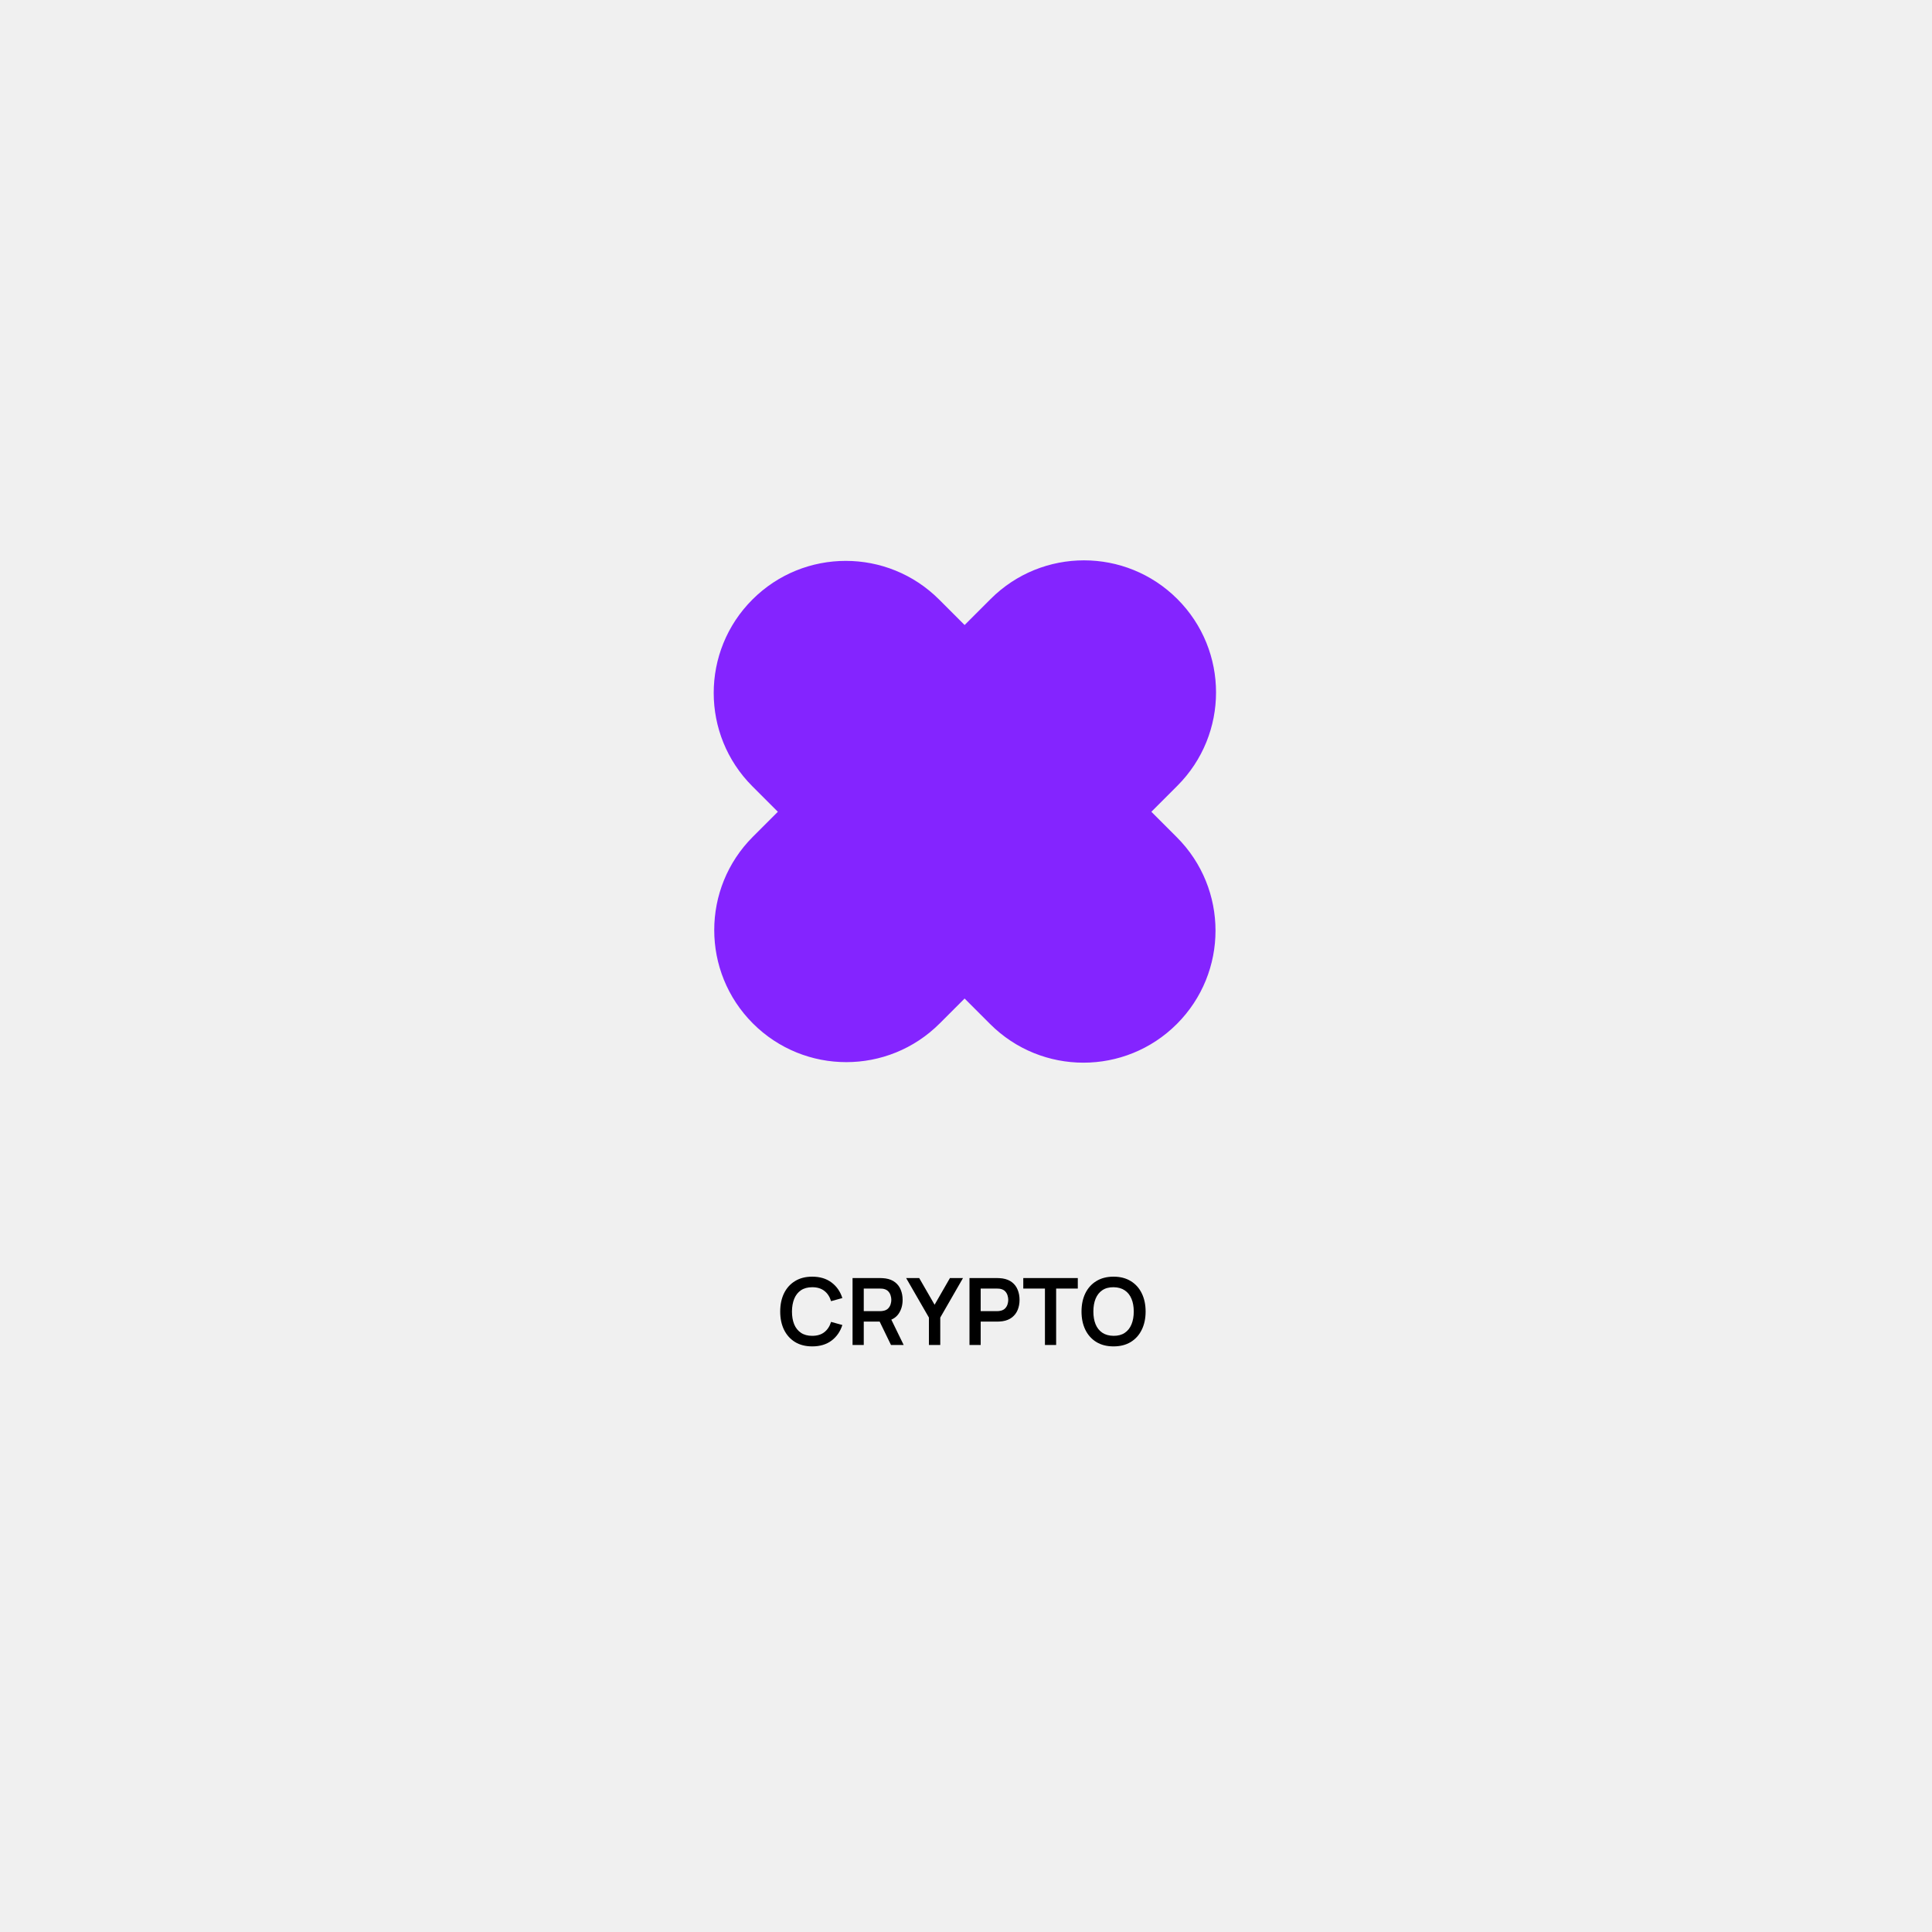
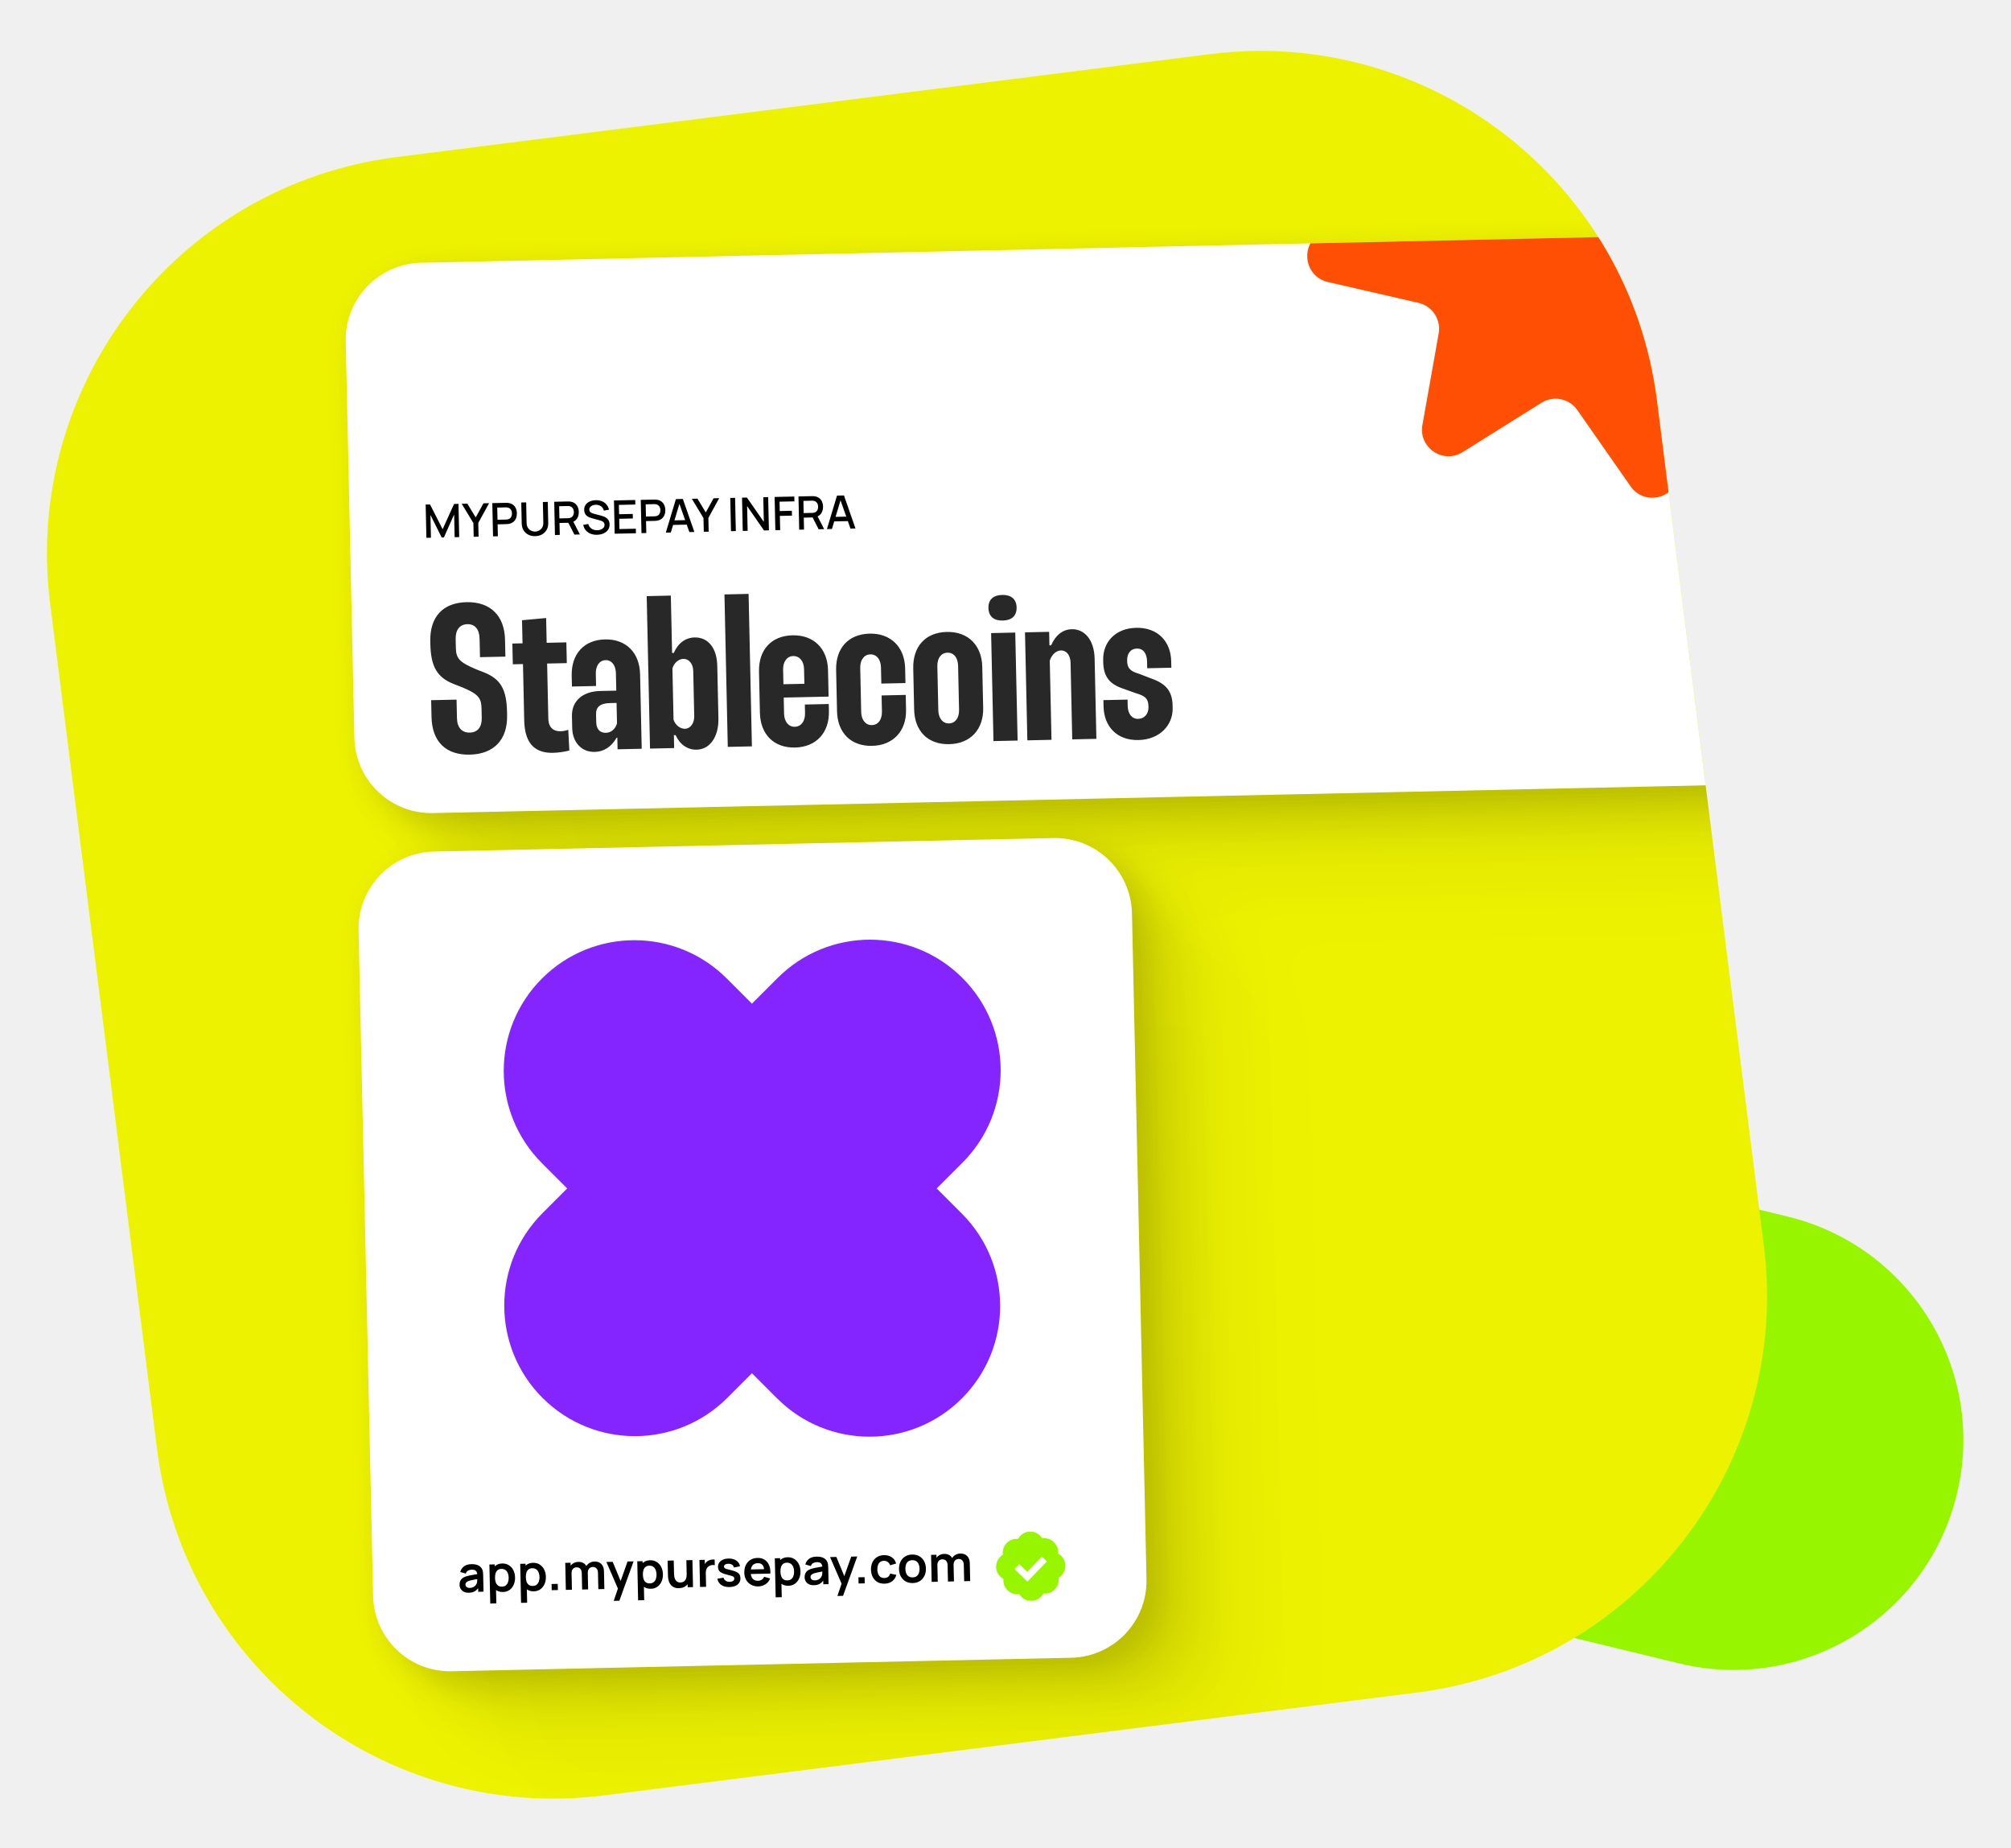
- <svg xmlns="http://www.w3.org/2000/svg" width="500" height="500" viewBox="0 0 500 500" fill="none">
-   <path d="M210.205 348.444C208.473 348.444 206.989 348.067 205.754 347.313C204.519 346.551 203.569 345.493 202.903 344.138C202.246 342.782 201.917 341.21 201.917 339.422C201.917 337.634 202.246 336.062 202.903 334.707C203.569 333.351 204.519 332.297 205.754 331.543C206.989 330.781 208.473 330.4 210.205 330.4C212.202 330.4 213.866 330.901 215.197 331.904C216.528 332.898 217.463 334.242 218 335.934L215.077 336.74C214.74 335.609 214.167 334.727 213.357 334.093C212.547 333.452 211.496 333.131 210.205 333.131C209.042 333.131 208.072 333.391 207.294 333.913C206.524 334.434 205.943 335.168 205.55 336.114C205.165 337.052 204.968 338.155 204.96 339.422C204.96 340.689 205.153 341.796 205.538 342.742C205.931 343.68 206.516 344.41 207.294 344.931C208.072 345.453 209.042 345.713 210.205 345.713C211.496 345.713 212.547 345.393 213.357 344.751C214.167 344.109 214.74 343.227 215.077 342.105L218 342.911C217.463 344.603 216.528 345.95 215.197 346.952C213.866 347.947 212.202 348.444 210.205 348.444ZM220.641 348.083V330.761H227.799C227.967 330.761 228.184 330.769 228.448 330.785C228.713 330.793 228.957 330.817 229.182 330.857C230.184 331.01 231.01 331.342 231.66 331.856C232.318 332.369 232.803 333.019 233.115 333.804C233.436 334.582 233.597 335.448 233.597 336.403C233.597 337.814 233.24 339.029 232.526 340.048C231.812 341.058 230.718 341.684 229.242 341.924L228.003 342.032H223.54V348.083H220.641ZM230.589 348.083L227.173 341.034L230.12 340.384L233.873 348.083H230.589ZM223.54 339.326H227.678C227.839 339.326 228.019 339.318 228.22 339.302C228.42 339.286 228.605 339.254 228.773 339.206C229.254 339.085 229.631 338.873 229.904 338.568C230.184 338.263 230.381 337.918 230.493 337.534C230.613 337.149 230.674 336.772 230.674 336.403C230.674 336.034 230.613 335.657 230.493 335.272C230.381 334.879 230.184 334.53 229.904 334.225C229.631 333.921 229.254 333.708 228.773 333.588C228.605 333.54 228.42 333.512 228.22 333.504C228.019 333.488 227.839 333.48 227.678 333.48H223.54V339.326ZM240.405 348.083V340.986L234.51 330.761H237.891L241.872 337.666L245.842 330.761H249.222L243.34 340.986V348.083H240.405ZM250.902 348.083V330.761H258.06C258.228 330.761 258.444 330.769 258.709 330.785C258.974 330.793 259.218 330.817 259.443 330.857C260.445 331.01 261.271 331.342 261.921 331.856C262.578 332.369 263.064 333.019 263.376 333.804C263.697 334.582 263.858 335.448 263.858 336.403C263.858 337.349 263.697 338.215 263.376 339.001C263.056 339.779 262.566 340.425 261.909 340.938C261.259 341.451 260.437 341.784 259.443 341.936C259.218 341.968 258.97 341.992 258.697 342.008C258.432 342.024 258.22 342.032 258.06 342.032H253.801V348.083H250.902ZM253.801 339.326H257.939C258.1 339.326 258.28 339.318 258.481 339.302C258.681 339.286 258.865 339.254 259.034 339.206C259.515 339.085 259.892 338.873 260.165 338.568C260.445 338.263 260.642 337.918 260.754 337.534C260.874 337.149 260.934 336.772 260.934 336.403C260.934 336.034 260.874 335.657 260.754 335.272C260.642 334.879 260.445 334.53 260.165 334.225C259.892 333.921 259.515 333.708 259.034 333.588C258.865 333.54 258.681 333.512 258.481 333.504C258.28 333.488 258.1 333.48 257.939 333.48H253.801V339.326ZM270.43 348.083V333.48H264.824V330.761H278.934V333.48H273.329V348.083H270.43ZM288.183 348.444C286.451 348.444 284.968 348.067 283.733 347.313C282.498 346.551 281.547 345.493 280.882 344.138C280.224 342.782 279.895 341.21 279.895 339.422C279.895 337.634 280.224 336.062 280.882 334.707C281.547 333.351 282.498 332.297 283.733 331.543C284.968 330.781 286.451 330.4 288.183 330.4C289.916 330.4 291.399 330.781 292.634 331.543C293.877 332.297 294.828 333.351 295.485 334.707C296.151 336.062 296.484 337.634 296.484 339.422C296.484 341.21 296.151 342.782 295.485 344.138C294.828 345.493 293.877 346.551 292.634 347.313C291.399 348.067 289.916 348.444 288.183 348.444ZM288.183 345.713C289.346 345.721 290.313 345.465 291.082 344.943C291.86 344.422 292.442 343.688 292.827 342.742C293.22 341.796 293.416 340.689 293.416 339.422C293.416 338.155 293.22 337.056 292.827 336.126C292.442 335.188 291.86 334.458 291.082 333.937C290.313 333.416 289.346 333.147 288.183 333.131C287.021 333.123 286.054 333.379 285.284 333.901C284.515 334.422 283.933 335.156 283.54 336.102C283.155 337.048 282.963 338.155 282.963 339.422C282.963 340.689 283.155 341.792 283.54 342.73C283.925 343.66 284.502 344.386 285.272 344.907C286.05 345.429 287.021 345.697 288.183 345.713Z" fill="black" />
-   <path d="M194.718 155.166C208.064 141.819 229.704 141.819 243.05 155.166L249.639 161.754L256.367 155.027C269.713 141.68 291.352 141.68 304.699 155.027C318.045 168.373 318.045 190.012 304.699 203.359L297.971 210.086L304.563 216.678C317.909 230.025 317.909 251.664 304.563 265.01C291.216 278.356 269.577 278.357 256.231 265.01L249.639 258.418L243.186 264.871C229.84 278.218 208.2 278.217 194.854 264.871C181.507 251.525 181.507 229.886 194.854 216.539L201.307 210.086L194.718 203.498C181.372 190.151 181.372 168.512 194.718 155.166Z" fill="#8424FF" />
+ <svg xmlns="http://www.w3.org/2000/svg" width="503" height="462" viewBox="0 0 503 462" fill="none">
+   <rect x="503.009" y="317.789" width="115" height="160.884" rx="57.5" transform="rotate(103.632 503.009 317.789)" fill="#98F500" />
+   <g clip-path="url(#clip0_1653_3906)">
+     <rect x="-0.004" y="51.827" width="405.101" height="413" rx="100" transform="rotate(-7.21029 -0.00439453 51.8268)" fill="#EDF200" />
+     <g filter="url(#filter0_dddd_1653_3906)">
+       <g clip-path="url(#clip1_1653_3906)">
+         <rect x="86.057" y="66.138" width="365.803" height="137.657" rx="19.253" transform="rotate(-1.25008 86.0571 66.1382)" fill="white" />
+         <path d="M106.652 134.501L106.471 126.186L107.562 126.162L110.713 132.35L113.573 126.031L114.676 126.007L114.858 134.316L113.714 134.341L113.59 128.653L111.029 134.405L110.481 134.417L107.665 128.782L107.79 134.476L106.652 134.501ZM118.479 134.243L118.404 130.807L115.486 125.989L116.895 125.958L118.986 129.408L120.925 125.87L122.334 125.84L119.628 130.78L119.703 134.216L118.479 134.243ZM123.321 134.137L123.14 125.822L126.501 125.749C126.581 125.747 126.682 125.749 126.801 125.754C126.921 125.755 127.034 125.764 127.143 125.781C127.606 125.844 127.995 125.993 128.308 126.229C128.625 126.465 128.865 126.766 129.027 127.132C129.189 127.498 129.275 127.905 129.284 128.351C129.294 128.802 129.226 129.213 129.08 129.586C128.934 129.959 128.708 130.27 128.401 130.52C128.099 130.769 127.717 130.935 127.257 131.018C127.149 131.036 127.034 131.05 126.911 131.06C126.792 131.071 126.694 131.077 126.617 131.078L124.463 131.125L124.528 134.111L123.321 134.137ZM124.438 129.982L126.546 129.936C126.623 129.934 126.707 129.929 126.8 129.919C126.896 129.909 126.986 129.894 127.07 129.873C127.315 129.81 127.511 129.699 127.658 129.542C127.805 129.381 127.909 129.198 127.97 128.992C128.03 128.787 128.059 128.582 128.054 128.378C128.05 128.174 128.013 127.973 127.943 127.774C127.873 127.571 127.761 127.395 127.608 127.244C127.454 127.089 127.254 126.986 127.006 126.933C126.921 126.912 126.83 126.899 126.734 126.893C126.641 126.888 126.556 126.886 126.479 126.887L124.372 126.933L124.438 129.982ZM133.88 134.08C133.23 134.094 132.651 133.974 132.145 133.719C131.643 133.461 131.246 133.094 130.954 132.619C130.662 132.14 130.509 131.573 130.495 130.919L130.381 125.67L131.605 125.637L131.718 130.828C131.726 131.183 131.792 131.493 131.917 131.76C132.043 132.027 132.207 132.249 132.411 132.425C132.616 132.602 132.842 132.734 133.09 132.821C133.342 132.907 133.598 132.948 133.855 132.943C134.117 132.937 134.37 132.885 134.615 132.787C134.863 132.686 135.085 132.542 135.281 132.357C135.477 132.171 135.63 131.943 135.74 131.671C135.853 131.399 135.906 131.088 135.899 130.737L135.785 125.546L137.01 125.519L137.124 130.774C137.138 131.425 137.01 131.996 136.74 132.487C136.469 132.978 136.087 133.364 135.592 133.644C135.102 133.921 134.531 134.066 133.88 134.08ZM138.806 133.799L138.625 125.484L141.986 125.411C142.066 125.409 142.167 125.411 142.286 125.416C142.406 125.417 142.519 125.426 142.628 125.443C143.091 125.506 143.48 125.655 143.793 125.891C144.11 126.127 144.35 126.428 144.512 126.794C144.674 127.16 144.76 127.567 144.769 128.013C144.784 128.675 144.627 129.251 144.299 129.739C143.97 130.224 143.469 130.534 142.794 130.668L142.304 130.736L139.948 130.788L140.013 133.773L138.806 133.799ZM143.668 133.693L141.955 130.345L143.166 130.007L145.049 133.663L143.668 133.693ZM139.923 129.644L142.031 129.598C142.108 129.597 142.192 129.591 142.285 129.581C142.381 129.571 142.471 129.556 142.555 129.535C142.8 129.472 142.996 129.361 143.143 129.204C143.29 129.043 143.394 128.86 143.455 128.654C143.516 128.449 143.544 128.244 143.539 128.04C143.535 127.836 143.498 127.635 143.428 127.436C143.358 127.233 143.246 127.057 143.093 126.906C142.939 126.751 142.739 126.648 142.491 126.596C142.406 126.574 142.315 126.561 142.219 126.555C142.126 126.55 142.041 126.548 141.964 126.549L139.857 126.595L139.923 129.644ZM149.336 133.743C148.739 133.756 148.198 133.666 147.712 133.472C147.23 133.275 146.829 132.989 146.509 132.614C146.193 132.236 145.983 131.784 145.879 131.259L147.133 131.041C147.272 131.546 147.546 131.937 147.956 132.213C148.367 132.485 148.841 132.616 149.38 132.604C149.715 132.596 150.022 132.538 150.301 132.428C150.579 132.314 150.801 132.157 150.966 131.957C151.135 131.753 151.217 131.512 151.211 131.235C151.207 131.085 151.177 130.953 151.121 130.838C151.068 130.724 150.995 130.625 150.901 130.543C150.81 130.456 150.699 130.383 150.567 130.325C150.438 130.262 150.297 130.209 150.142 130.166L147.997 129.584C147.788 129.527 147.574 129.452 147.357 129.361C147.139 129.265 146.938 129.141 146.754 128.987C146.573 128.829 146.424 128.634 146.307 128.401C146.191 128.165 146.128 127.878 146.121 127.539C146.11 127.027 146.231 126.591 146.485 126.231C146.743 125.867 147.095 125.59 147.542 125.399C147.988 125.205 148.49 125.101 149.049 125.089C149.611 125.084 150.115 125.174 150.562 125.356C151.013 125.539 151.389 125.808 151.689 126.164C151.993 126.515 152.207 126.946 152.33 127.455L151.041 127.703C150.977 127.393 150.847 127.128 150.654 126.909C150.46 126.685 150.226 126.517 149.95 126.404C149.674 126.287 149.376 126.23 149.056 126.233C148.748 126.232 148.466 126.284 148.21 126.39C147.959 126.496 147.758 126.64 147.608 126.825C147.461 127.009 147.391 127.219 147.396 127.453C147.401 127.684 147.472 127.87 147.61 128.009C147.748 128.149 147.916 128.258 148.114 128.339C148.316 128.415 148.516 128.478 148.714 128.528L150.259 128.928C150.453 128.977 150.672 129.046 150.916 129.133C151.165 129.216 151.404 129.336 151.635 129.493C151.869 129.649 152.065 129.861 152.221 130.127C152.376 130.389 152.459 130.723 152.468 131.127C152.477 131.546 152.4 131.918 152.238 132.241C152.075 132.56 151.848 132.831 151.556 133.053C151.268 133.271 150.933 133.438 150.551 133.555C150.168 133.671 149.763 133.733 149.336 133.743ZM153.75 133.473L153.569 125.158L158.881 125.042L158.906 126.18L154.8 126.269L154.851 128.602L158.264 128.528L158.289 129.665L154.876 129.74L154.932 132.309L159.038 132.22L159.063 133.357L153.75 133.473ZM160.449 133.327L160.268 125.012L163.629 124.938C163.709 124.937 163.81 124.938 163.929 124.943C164.049 124.945 164.162 124.954 164.271 124.971C164.734 125.034 165.123 125.183 165.436 125.419C165.753 125.655 165.992 125.956 166.155 126.322C166.317 126.688 166.402 127.094 166.412 127.541C166.422 127.991 166.354 128.403 166.208 128.776C166.062 129.149 165.836 129.46 165.529 129.709C165.227 129.959 164.845 130.125 164.385 130.208C164.277 130.226 164.162 130.24 164.039 130.25C163.92 130.261 163.822 130.267 163.745 130.268L161.591 130.315L161.656 133.301L160.449 133.327ZM161.566 129.172L163.674 129.126C163.751 129.124 163.835 129.119 163.928 129.109C164.024 129.099 164.114 129.084 164.198 129.062C164.443 128.999 164.639 128.889 164.786 128.732C164.933 128.571 165.036 128.388 165.097 128.182C165.158 127.977 165.187 127.772 165.182 127.568C165.178 127.364 165.141 127.162 165.071 126.964C165.001 126.761 164.889 126.584 164.736 126.434C164.582 126.279 164.382 126.176 164.134 126.123C164.049 126.102 163.958 126.089 163.862 126.083C163.769 126.077 163.684 126.075 163.607 126.077L161.5 126.123L161.566 129.172ZM166.537 133.194L169.058 124.82L170.796 124.782L173.68 133.038L172.427 133.066L169.773 125.532L170.085 125.525L167.79 133.167L166.537 133.194ZM167.9 131.287L167.875 130.155L172.217 130.06L172.242 131.192L167.9 131.287ZM176.032 132.987L175.957 129.551L173.038 124.733L174.447 124.702L176.539 128.152L178.478 124.614L179.887 124.584L177.181 129.524L177.256 132.96L176.032 132.987ZM182.839 132.838L182.658 124.523L183.865 124.497L184.046 132.812L182.839 132.838ZM185.78 132.774L185.599 124.459L186.823 124.432L191.052 130.522L190.917 124.343L192.141 124.316L192.323 132.631L191.098 132.658L186.869 126.563L187.004 132.748L185.78 132.774ZM193.934 132.596L193.753 124.281L198.679 124.174L198.705 125.38L194.986 125.462L195.037 127.806L198.063 127.74L198.09 128.953L195.064 129.019L195.141 132.57L193.934 132.596ZM199.901 132.466L199.719 124.151L203.08 124.078C203.161 124.076 203.261 124.077 203.38 124.083C203.5 124.084 203.614 124.093 203.722 124.11C204.185 124.173 204.574 124.322 204.887 124.558C205.204 124.794 205.444 125.095 205.606 125.461C205.768 125.827 205.854 126.234 205.863 126.68C205.878 127.342 205.721 127.918 205.393 128.406C205.064 128.891 204.563 129.2 203.888 129.335L203.398 129.403L201.042 129.454L201.107 132.44L199.901 132.466ZM204.763 132.36L203.049 129.012L204.26 128.674L206.143 132.33L204.763 132.36ZM201.017 128.311L203.125 128.265C203.202 128.263 203.287 128.258 203.379 128.248C203.475 128.238 203.565 128.223 203.649 128.202C203.894 128.138 204.09 128.028 204.237 127.871C204.384 127.71 204.488 127.527 204.549 127.321C204.61 127.116 204.638 126.911 204.634 126.707C204.629 126.503 204.592 126.302 204.522 126.103C204.452 125.9 204.341 125.724 204.187 125.573C204.033 125.418 203.833 125.315 203.585 125.262C203.5 125.241 203.409 125.228 203.313 125.222C203.22 125.216 203.135 125.214 203.058 125.216L200.951 125.262L201.017 128.311ZM206.834 132.315L209.355 123.941L211.094 123.903L213.977 132.159L212.724 132.186L210.07 124.653L210.382 124.646L208.087 132.287L206.834 132.315ZM208.197 130.407L208.172 129.276L212.514 129.181L212.539 130.313L208.197 130.407Z" fill="black" />
+         <path d="M380.925 -17.12C382.215 -22.726 389.539 -24.147 392.833 -19.431L406.161 -0.345C408.185 2.553 412.125 3.356 415.122 1.48L434.854 -10.87C439.73 -13.922 445.915 -9.748 444.909 -4.084L440.838 18.836C440.219 22.316 442.438 25.671 445.883 26.463L468.569 31.683C474.175 32.973 475.597 40.298 470.88 43.591L451.795 56.919C448.896 58.943 448.094 62.884 449.969 65.88L462.319 85.613C465.371 90.489 461.197 96.674 455.534 95.667L432.614 91.596C429.133 90.978 425.779 93.197 424.986 96.642L419.766 119.328C418.476 124.934 411.152 126.355 407.858 121.639L394.53 102.553C392.506 99.655 388.565 98.852 385.569 100.728L365.836 113.078C360.96 116.13 354.776 111.956 355.782 106.292L359.853 83.372C360.471 79.892 358.253 76.537 354.807 75.745L332.122 70.525C326.516 69.235 325.094 61.91 329.81 58.617L348.896 45.289C351.794 43.265 352.597 39.324 350.722 36.327L338.371 16.595C335.32 11.719 339.494 5.534 345.157 6.54L368.077 10.612C371.558 11.23 374.912 9.011 375.705 5.566L380.925 -17.12Z" fill="#FF4F04" />
+         <path d="M126.412 164.21L120.058 164.349L119.956 159.689C119.905 157.359 118.764 156.059 116.911 156.1C115.004 156.141 113.921 157.49 113.972 159.82L114.021 162.044C114.077 164.639 114.894 165.627 119.118 167.39L121.041 168.142C125.21 169.8 126.696 172.363 126.819 177.977L126.838 178.877C126.971 184.967 123.554 188.591 117.517 188.723C111.533 188.853 108.068 185.485 107.933 179.289L107.842 175.106L114.197 174.967L114.298 179.627C114.349 181.957 115.543 183.256 117.502 183.213C119.462 183.17 120.545 181.822 120.495 179.545L120.442 177.109C120.386 174.514 119.569 173.526 115.559 171.865L113.369 171.012C109.306 169.352 107.764 166.684 107.642 161.07L107.627 160.382C107.493 154.239 110.807 150.723 116.685 150.595C122.616 150.465 126.188 153.937 126.32 159.974L126.412 164.21ZM128.269 166.13L128.156 160.941L130.698 160.885L130.572 155.113L136.599 154.558L136.735 160.753L141.659 160.646L141.773 165.836L136.848 165.943L137.148 179.712C137.201 182.148 138.649 182.911 140.184 182.877C140.82 182.863 141.453 182.743 142.137 182.517L142.409 187.703C140.933 188.053 139.56 188.242 138.342 188.268C134.211 188.359 131.255 186.41 131.118 180.161L130.811 166.075L128.269 166.13ZM154.056 168.376C154.012 166.363 152.977 165.061 151.494 165.094C149.958 165.127 148.981 166.473 149.025 168.485L149.092 171.557L143.055 171.688L142.996 168.988C142.877 163.533 146.085 160.02 151.328 159.905C156.57 159.791 159.983 163.213 160.101 168.614L160.507 187.255L154.47 187.387L154.407 184.474L154.248 184.478C152.869 186.839 150.987 187.992 148.763 188.041C145.479 188.113 143.201 185.672 143.122 182.071L143.058 179.106C142.976 175.346 145.677 172.903 150.126 172.806L154.15 172.718L154.056 168.376ZM154.329 180.926L154.217 175.789L152.576 175.825C150.14 175.878 149.047 176.803 149.087 178.603L149.131 180.616C149.168 182.31 150.037 183.298 151.52 183.266C152.843 183.237 153.884 182.366 154.329 180.926ZM162.588 187.21L161.756 149.081L167.792 148.95L168.106 163.301L168.529 163.291C169.588 160.831 171.466 159.466 173.743 159.416C177.026 159.344 179.308 161.944 179.407 166.498L179.694 179.631C179.794 184.238 177.586 187.412 174.249 187.485C172.025 187.533 170.09 186.251 168.978 183.838L168.554 183.848L168.624 187.078L162.588 187.21ZM168.19 167.166L168.47 179.982C168.923 181.349 170.109 182.277 171.327 182.251C172.704 182.22 173.681 180.875 173.642 179.074L173.396 167.795C173.357 165.994 172.323 164.745 170.946 164.775C169.728 164.802 168.584 165.78 168.19 167.166ZM182.035 186.785L181.203 148.657L187.24 148.525L188.072 186.653L182.035 186.785ZM196.027 174.453L196.115 178.478C196.159 180.49 197.247 181.791 198.782 181.757C200.371 181.723 201.401 180.376 201.357 178.363L201.31 176.192L207.294 176.062L207.333 177.862C207.451 183.264 204.138 186.833 198.843 186.948C193.6 187.063 190.189 183.693 190.07 178.239L189.846 167.965C189.727 162.511 192.935 158.997 198.23 158.882C203.526 158.766 206.991 162.187 207.109 167.589L207.254 174.208L196.027 174.453ZM195.874 167.463L195.954 171.117L201.197 171.003L201.117 167.349C201.073 165.336 199.985 164.035 198.397 164.07C196.861 164.104 195.831 165.451 195.874 167.463ZM215.164 167.042L215.404 178.057C215.448 180.069 216.536 181.37 218.072 181.336C219.661 181.302 220.638 179.956 220.594 177.944L220.506 173.919L226.543 173.787L226.624 177.494C226.741 182.843 223.375 186.413 218.132 186.527C212.837 186.643 209.478 183.272 209.361 177.871L209.135 167.544C209.016 162.09 212.224 158.576 217.52 158.461C222.762 158.346 226.281 161.766 226.399 167.168L226.478 170.822L220.442 170.953L220.354 166.929C220.31 164.916 219.275 163.615 217.686 163.649C216.15 163.683 215.12 165.03 215.164 167.042ZM228.425 167.124C228.31 161.881 231.302 158.16 236.809 158.04C242.317 157.92 245.575 161.557 245.688 166.747L245.914 177.073C246.026 182.21 242.929 185.986 237.422 186.106C231.914 186.227 228.763 182.64 228.65 177.45L228.425 167.124ZM234.454 166.621L234.694 177.636C234.738 179.648 235.826 180.949 237.362 180.916C238.95 180.881 239.928 179.535 239.884 177.523L239.643 166.508C239.598 164.443 238.564 163.194 236.976 163.228C235.44 163.262 234.409 164.556 234.454 166.621ZM247.235 152.037C247.189 149.919 248.49 148.831 250.661 148.784C252.885 148.735 254.233 149.818 254.278 151.884C254.326 154.055 253.025 155.143 250.801 155.191C248.63 155.239 247.283 154.209 247.235 152.037ZM247.902 158.328L253.939 158.196L254.529 185.203L248.492 185.335L247.902 158.328ZM256.967 185.15L256.377 158.143L262.414 158.011L262.488 161.4L262.912 161.391C264.022 158.823 265.845 157.406 268.069 157.358C271.14 157.291 273.686 159.831 273.794 164.756L274.23 184.773L268.193 184.905L267.775 165.735C267.735 163.882 266.754 162.631 265.377 162.662C264.159 162.688 263.069 163.719 262.571 165.213L263.004 185.018L256.967 185.15ZM292.981 166.986L286.944 167.118L286.907 165.424C286.862 163.358 285.935 162.16 284.346 162.195C282.811 162.228 281.883 163.414 281.922 165.214L281.923 165.267C281.962 167.068 282.668 167.847 284.854 168.488L288.114 169.742C291.585 170.99 293.214 172.809 293.292 176.41L293.307 177.099C293.399 181.282 290.141 184.956 284.74 185.074C279.285 185.193 276.134 181.606 276.026 176.681L275.992 175.092L282.029 174.961L282.063 176.549C282.107 178.562 283.141 179.811 284.677 179.777C286.266 179.742 287.298 178.501 287.262 176.86L287.258 176.648C287.217 174.794 286.566 174.067 284.166 173.378L280.802 172.179C277.44 171.034 276.02 169.105 275.944 165.61L275.931 165.027C275.837 160.738 278.831 157.123 284.18 157.006C289.634 156.887 292.839 160.473 292.945 165.345L292.981 166.986Z" fill="#282828" />
+       </g>
+       <g clip-path="url(#clip2_1653_3906)">
+         <rect x="89.27" y="213.387" width="193.49" height="205.042" rx="19.253" transform="rotate(-1.25008 89.2703 213.387)" fill="white" />
+         <path d="M117.255 398.32C116.767 398.331 116.352 398.248 116.011 398.072C115.669 397.892 115.407 397.649 115.225 397.344C115.047 397.039 114.954 396.701 114.946 396.33C114.939 396.005 114.987 395.712 115.09 395.451C115.192 395.186 115.354 394.957 115.575 394.764C115.796 394.567 116.085 394.405 116.441 394.276C116.71 394.182 117.025 394.096 117.387 394.017C117.752 393.939 118.147 393.865 118.571 393.798C118.999 393.726 119.446 393.649 119.912 393.568L119.38 393.886C119.374 393.419 119.262 393.077 119.045 392.861C118.827 392.645 118.466 392.542 117.962 392.553C117.657 392.56 117.365 392.637 117.084 392.785C116.804 392.933 116.611 393.181 116.506 393.53L115.12 393.128C115.275 392.553 115.582 392.087 116.041 391.731C116.505 391.375 117.135 391.188 117.932 391.17C118.532 391.157 119.062 391.244 119.521 391.43C119.984 391.616 120.331 391.93 120.561 392.371C120.687 392.606 120.766 392.848 120.796 393.098C120.827 393.344 120.845 393.612 120.851 393.904L120.942 398.052L119.622 398.081L119.59 396.617L119.814 396.85C119.52 397.344 119.172 397.711 118.768 397.949C118.368 398.183 117.864 398.307 117.255 398.32ZM117.529 397.112C117.871 397.105 118.162 397.038 118.401 396.912C118.64 396.786 118.829 396.633 118.967 396.455C119.109 396.277 119.203 396.11 119.25 395.955C119.325 395.761 119.364 395.541 119.367 395.295C119.374 395.044 119.376 394.842 119.373 394.688L119.839 394.815C119.386 394.896 118.997 394.967 118.673 395.028C118.349 395.09 118.07 395.148 117.838 395.203C117.605 395.254 117.4 395.311 117.222 395.373C117.048 395.439 116.902 395.516 116.783 395.602C116.664 395.688 116.572 395.786 116.508 395.895C116.447 396.005 116.419 396.133 116.422 396.279C116.426 396.446 116.471 396.593 116.557 396.721C116.643 396.844 116.766 396.941 116.926 397.013C117.091 397.084 117.292 397.118 117.529 397.112ZM125.821 398.133C125.162 398.147 124.606 398.003 124.153 397.7C123.7 397.397 123.355 396.979 123.118 396.446C122.881 395.909 122.755 395.304 122.741 394.633C122.726 393.953 122.825 393.342 123.039 392.799C123.252 392.256 123.572 391.825 123.999 391.507C124.43 391.185 124.967 391.017 125.609 391.003C126.247 390.989 126.803 391.133 127.277 391.436C127.755 391.734 128.13 392.15 128.4 392.682C128.67 393.21 128.813 393.816 128.828 394.5C128.842 395.176 128.728 395.785 128.486 396.329C128.243 396.872 127.894 397.306 127.438 397.628C126.981 397.951 126.443 398.12 125.821 398.133ZM122.624 401.019L122.411 391.26L123.743 391.231L123.847 395.973L124.034 395.969L124.144 400.986L122.624 401.019ZM125.56 396.787C125.952 396.778 126.273 396.673 126.524 396.472C126.774 396.27 126.956 396.001 127.069 395.665C127.187 395.324 127.241 394.948 127.232 394.535C127.223 394.126 127.153 393.756 127.02 393.425C126.888 393.09 126.688 392.828 126.421 392.637C126.154 392.443 125.818 392.35 125.414 392.359C125.03 392.367 124.719 392.468 124.481 392.661C124.244 392.85 124.07 393.112 123.96 393.448C123.855 393.78 123.807 394.167 123.817 394.609C123.826 395.047 123.891 395.432 124.011 395.763C124.135 396.094 124.322 396.351 124.572 396.533C124.826 396.711 125.156 396.796 125.56 396.787ZM133.531 397.965C132.872 397.979 132.316 397.835 131.863 397.532C131.41 397.229 131.065 396.811 130.828 396.278C130.591 395.74 130.465 395.136 130.45 394.465C130.436 393.785 130.535 393.174 130.748 392.631C130.962 392.088 131.282 391.657 131.709 391.339C132.14 391.017 132.677 390.849 133.319 390.835C133.957 390.821 134.513 390.965 134.987 391.268C135.465 391.566 135.839 391.981 136.109 392.514C136.38 393.042 136.522 393.648 136.537 394.332C136.552 395.007 136.438 395.617 136.195 396.161C135.953 396.704 135.603 397.137 135.147 397.46C134.691 397.783 134.152 397.951 133.531 397.965ZM130.333 400.851L130.12 391.092L131.453 391.063L131.556 395.805L131.744 395.801L131.853 400.818L130.333 400.851ZM133.27 396.619C133.662 396.61 133.983 396.505 134.233 396.304C134.483 396.102 134.665 395.833 134.779 395.497C134.897 395.156 134.951 394.78 134.942 394.367C134.933 393.958 134.862 393.588 134.73 393.257C134.598 392.922 134.398 392.659 134.131 392.469C133.864 392.275 133.528 392.182 133.123 392.191C132.74 392.199 132.429 392.3 132.191 392.493C131.953 392.682 131.78 392.944 131.67 393.28C131.565 393.612 131.517 393.999 131.526 394.441C131.536 394.879 131.601 395.264 131.721 395.595C131.845 395.926 132.032 396.183 132.282 396.365C132.536 396.543 132.865 396.628 133.27 396.619ZM137.996 397.68L137.962 396.135L139.507 396.101L139.541 397.646L137.996 397.68ZM149.659 397.425L149.569 393.321C149.559 392.859 149.437 392.5 149.202 392.247C148.966 391.989 148.653 391.864 148.261 391.873C148.019 391.878 147.803 391.939 147.614 392.056C147.425 392.169 147.276 392.335 147.168 392.554C147.06 392.769 147.009 393.025 147.016 393.321L146.338 392.941C146.323 392.474 146.419 392.061 146.624 391.702C146.833 391.339 147.119 391.053 147.481 390.845C147.844 390.637 148.25 390.528 148.701 390.518C149.447 390.501 150.023 390.714 150.43 391.156C150.84 391.593 151.053 392.177 151.069 392.907L151.166 397.392L149.659 397.425ZM141.533 397.603L141.385 390.846L142.718 390.817L142.763 392.913L142.951 392.909L143.053 397.569L141.533 397.603ZM145.605 397.514L145.516 393.429C145.506 392.957 145.383 392.593 145.148 392.335C144.913 392.077 144.597 391.953 144.201 391.962C143.817 391.97 143.512 392.108 143.284 392.376C143.06 392.644 142.953 392.988 142.962 393.409L142.277 392.974C142.267 392.536 142.367 392.139 142.576 391.784C142.785 391.429 143.071 391.148 143.434 390.939C143.801 390.727 144.213 390.616 144.672 390.606C145.177 390.595 145.6 390.694 145.943 390.903C146.289 391.109 146.55 391.395 146.725 391.763C146.904 392.126 146.999 392.539 147.009 393.002L147.106 397.481L145.605 397.514ZM153.508 400.345L154.731 396.745L154.779 397.795L151.674 390.622L153.245 390.588L155.451 395.897L155.05 395.906L156.967 390.506L158.474 390.473L154.921 400.314L153.508 400.345ZM162.805 397.326C162.147 397.34 161.591 397.196 161.137 396.893C160.684 396.59 160.339 396.172 160.102 395.639C159.865 395.102 159.74 394.497 159.725 393.826C159.71 393.146 159.809 392.535 160.023 391.992C160.236 391.449 160.557 391.018 160.984 390.7C161.415 390.378 161.951 390.21 162.594 390.196C163.232 390.182 163.788 390.326 164.262 390.629C164.74 390.927 165.114 391.343 165.384 391.875C165.654 392.403 165.797 393.009 165.812 393.693C165.826 394.369 165.712 394.978 165.47 395.522C165.227 396.065 164.878 396.499 164.422 396.821C163.966 397.144 163.427 397.313 162.805 397.326ZM159.608 400.212L159.395 390.453L160.727 390.424L160.831 395.166L161.018 395.162L161.128 400.179L159.608 400.212ZM162.545 395.98C162.937 395.971 163.258 395.866 163.508 395.665C163.758 395.463 163.94 395.194 164.053 394.858C164.171 394.517 164.225 394.141 164.216 393.728C164.208 393.319 164.137 392.949 164.005 392.618C163.872 392.283 163.672 392.021 163.405 391.83C163.138 391.636 162.802 391.543 162.398 391.552C162.014 391.56 161.703 391.661 161.466 391.854C161.228 392.043 161.054 392.305 160.945 392.641C160.839 392.973 160.791 393.36 160.801 393.802C160.81 394.24 160.875 394.625 160.995 394.956C161.119 395.287 161.306 395.544 161.556 395.726C161.811 395.904 162.14 395.989 162.545 395.98ZM169.802 397.18C169.302 397.191 168.887 397.116 168.558 396.956C168.229 396.797 167.966 396.59 167.768 396.335C167.571 396.081 167.423 395.809 167.325 395.519C167.227 395.229 167.16 394.955 167.126 394.697C167.095 394.435 167.078 394.222 167.074 394.06L166.992 390.288L168.518 390.254L168.589 393.507C168.594 393.716 168.613 393.951 168.648 394.213C168.683 394.471 168.755 394.72 168.865 394.96C168.978 395.195 169.141 395.387 169.353 395.537C169.569 395.687 169.857 395.758 170.215 395.75C170.407 395.746 170.596 395.71 170.782 395.644C170.969 395.577 171.135 395.467 171.282 395.314C171.433 395.156 171.552 394.943 171.637 394.674C171.723 394.405 171.762 394.066 171.753 393.657L172.656 394.019C172.668 394.595 172.567 395.119 172.352 395.591C172.141 396.063 171.822 396.443 171.394 396.732C170.967 397.017 170.436 397.166 169.802 397.18ZM172.006 396.938L171.96 394.842L171.779 394.846L171.677 390.185L173.191 390.152L173.339 396.908L172.006 396.938ZM175.096 396.87L174.949 390.114L176.281 390.085L176.317 391.73L176.15 391.521C176.228 391.294 176.334 391.087 176.468 390.901C176.606 390.71 176.771 390.552 176.964 390.427C177.129 390.311 177.31 390.219 177.509 390.152C177.712 390.081 177.92 390.037 178.132 390.019C178.345 389.998 178.551 390.002 178.752 390.031L178.783 391.439C178.581 391.385 178.349 391.371 178.087 391.397C177.829 391.424 177.597 391.502 177.391 391.632C177.185 391.749 177.017 391.896 176.888 392.074C176.762 392.252 176.671 392.455 176.613 392.681C176.555 392.904 176.529 393.144 176.535 393.403L176.61 396.837L175.096 396.87ZM182.462 396.897C181.628 396.915 180.946 396.742 180.416 396.378C179.887 396.015 179.558 395.494 179.431 394.817L180.965 394.545C181.051 394.877 181.232 395.136 181.507 395.322C181.782 395.508 182.127 395.596 182.539 395.587C182.902 395.579 183.18 395.502 183.373 395.356C183.57 395.206 183.666 395.006 183.66 394.756C183.657 394.601 183.617 394.479 183.54 394.389C183.467 394.295 183.306 394.206 183.058 394.124C182.81 394.042 182.43 393.94 181.919 393.817C181.348 393.679 180.894 393.529 180.557 393.365C180.22 393.197 179.975 392.996 179.824 392.761C179.673 392.527 179.594 392.241 179.586 391.903C179.577 391.482 179.68 391.112 179.894 390.795C180.108 390.477 180.411 390.231 180.804 390.055C181.196 389.875 181.662 389.78 182.2 389.768C182.725 389.757 183.192 389.828 183.6 389.982C184.012 390.135 184.347 390.36 184.604 390.654C184.86 390.949 185.022 391.298 185.09 391.701L183.557 392.01C183.513 391.723 183.376 391.499 183.148 391.337C182.923 391.175 182.625 391.088 182.253 391.075C181.898 391.062 181.614 391.122 181.4 391.256C181.186 391.386 181.081 391.566 181.086 391.795C181.089 391.924 181.135 392.034 181.225 392.124C181.314 392.214 181.491 392.302 181.756 392.388C182.025 392.473 182.424 392.577 182.952 392.699C183.493 392.825 183.926 392.974 184.251 393.147C184.58 393.315 184.818 393.52 184.966 393.763C185.117 394.006 185.196 394.303 185.204 394.653C185.219 395.333 184.982 395.872 184.495 396.271C184.011 396.669 183.333 396.878 182.462 396.897ZM189.693 396.739C189.009 396.754 188.406 396.619 187.882 396.334C187.358 396.05 186.945 395.648 186.642 395.129C186.342 394.609 186.185 394.008 186.17 393.324C186.154 392.586 186.282 391.942 186.554 391.394C186.825 390.842 187.21 390.41 187.708 390.098C188.206 389.787 188.787 389.624 189.45 389.61C190.151 389.594 190.749 389.746 191.244 390.065C191.743 390.38 192.118 390.833 192.369 391.424C192.619 392.015 192.724 392.716 192.684 393.526L191.189 393.559L191.177 393.008C191.156 392.274 191.015 391.741 190.754 391.409C190.492 391.077 190.088 390.916 189.542 390.928C188.924 390.942 188.47 391.144 188.178 391.534C187.886 391.92 187.748 392.48 187.764 393.214C187.779 393.898 187.94 394.424 188.249 394.793C188.557 395.162 188.999 395.34 189.575 395.327C189.946 395.319 190.263 395.231 190.527 395.063C190.794 394.89 190.997 394.646 191.137 394.33L192.635 394.747C192.39 395.362 192 395.844 191.465 396.194C190.935 396.543 190.344 396.725 189.693 396.739ZM187.298 393.644L187.273 392.505L191.921 392.404L191.946 393.542L187.298 393.644ZM197.212 396.575C196.553 396.59 195.997 396.445 195.544 396.142C195.091 395.839 194.746 395.421 194.509 394.888C194.272 394.351 194.146 393.747 194.131 393.075C194.116 392.395 194.216 391.784 194.429 391.241C194.642 390.698 194.963 390.268 195.39 389.95C195.821 389.627 196.357 389.459 197 389.445C197.638 389.431 198.194 389.575 198.668 389.878C199.146 390.176 199.52 390.592 199.79 391.124C200.06 391.652 200.203 392.258 200.218 392.942C200.233 393.618 200.119 394.227 199.876 394.771C199.633 395.315 199.284 395.748 198.828 396.071C198.372 396.393 197.833 396.562 197.212 396.575ZM194.014 399.461L193.801 389.703L195.133 389.674L195.237 394.415L195.424 394.411L195.534 399.428L194.014 399.461ZM196.951 395.229C197.343 395.221 197.664 395.115 197.914 394.914C198.164 394.712 198.346 394.443 198.46 394.107C198.577 393.767 198.632 393.39 198.623 392.977C198.614 392.568 198.543 392.199 198.411 391.868C198.278 391.533 198.078 391.27 197.811 391.08C197.544 390.885 197.208 390.792 196.804 390.801C196.42 390.81 196.11 390.91 195.872 391.103C195.634 391.292 195.46 391.554 195.351 391.891C195.245 392.223 195.197 392.61 195.207 393.052C195.217 393.489 195.281 393.874 195.401 394.205C195.525 394.536 195.712 394.793 195.962 394.975C196.217 395.153 196.546 395.238 196.951 395.229ZM203.564 396.437C203.076 396.447 202.661 396.365 202.319 396.188C201.977 396.008 201.715 395.766 201.533 395.461C201.356 395.156 201.263 394.818 201.255 394.447C201.248 394.121 201.295 393.828 201.398 393.567C201.501 393.302 201.663 393.073 201.884 392.881C202.105 392.684 202.393 392.521 202.749 392.393C203.019 392.299 203.334 392.213 203.695 392.134C204.061 392.055 204.455 391.982 204.879 391.914C205.308 391.842 205.755 391.766 206.22 391.685L205.689 392.003C205.683 391.536 205.571 391.194 205.353 390.978C205.136 390.761 204.775 390.659 204.27 390.67C203.966 390.676 203.673 390.754 203.393 390.901C203.112 391.049 202.92 391.298 202.815 391.646L201.429 391.245C201.583 390.67 201.89 390.204 202.35 389.848C202.813 389.491 203.444 389.304 204.24 389.287C204.841 389.274 205.37 389.36 205.829 389.547C206.292 389.733 206.639 390.046 206.87 390.488C206.996 390.723 207.074 390.965 207.105 391.215C207.135 391.46 207.154 391.729 207.16 392.021L207.25 396.168L205.931 396.197L205.899 394.733L206.123 394.966C205.829 395.461 205.48 395.827 205.076 396.066C204.677 396.3 204.173 396.423 203.564 396.437ZM203.838 395.229C204.18 395.222 204.47 395.155 204.71 395.028C204.949 394.902 205.137 394.75 205.275 394.572C205.418 394.393 205.512 394.227 205.559 394.071C205.634 393.878 205.673 393.658 205.676 393.411C205.683 393.161 205.685 392.959 205.681 392.804L206.147 392.932C205.694 393.013 205.306 393.084 204.981 393.145C204.657 393.206 204.379 393.265 204.147 393.32C203.914 393.371 203.709 393.427 203.531 393.49C203.357 393.556 203.21 393.632 203.091 393.718C202.972 393.804 202.88 393.902 202.816 394.012C202.756 394.122 202.727 394.25 202.731 394.396C202.734 394.563 202.779 394.71 202.865 394.837C202.952 394.96 203.075 395.058 203.235 395.13C203.399 395.201 203.6 395.234 203.838 395.229ZM209.454 399.125L210.677 395.524L210.725 396.575L207.621 389.401L209.191 389.367L211.397 394.676L210.997 394.685L212.913 389.286L214.421 389.253L210.868 399.094L209.454 399.125ZM214.75 396.005L214.716 394.46L216.261 394.426L216.295 395.971L214.75 396.005ZM221.237 396.051C220.541 396.066 219.943 395.925 219.444 395.627C218.945 395.325 218.559 394.908 218.284 394.376C218.014 393.843 217.869 393.237 217.85 392.557C217.839 391.865 217.961 391.249 218.217 390.709C218.476 390.166 218.85 389.736 219.34 389.421C219.83 389.101 220.416 388.934 221.1 388.919C221.868 388.902 222.52 389.082 223.059 389.458C223.601 389.83 223.96 390.348 224.138 391.012L222.645 391.451C222.52 391.091 222.32 390.814 222.045 390.62C221.769 390.421 221.459 390.326 221.112 390.333C220.72 390.342 220.399 390.443 220.149 390.636C219.899 390.825 219.716 391.084 219.603 391.411C219.489 391.739 219.436 392.11 219.445 392.523C219.459 393.165 219.615 393.681 219.911 394.071C220.207 394.461 220.639 394.65 221.206 394.637C221.607 394.628 221.92 394.53 222.145 394.341C222.375 394.153 222.544 393.884 222.653 393.535L224.199 393.846C224.006 394.539 223.653 395.076 223.139 395.459C222.626 395.837 221.992 396.035 221.237 396.051ZM228.3 395.897C227.625 395.912 227.031 395.772 226.52 395.479C226.009 395.185 225.608 394.775 225.317 394.247C225.03 393.715 224.879 393.101 224.863 392.404C224.848 391.695 224.976 391.071 225.248 390.531C225.52 389.991 225.905 389.565 226.403 389.254C226.901 388.943 227.482 388.78 228.145 388.765C228.825 388.751 229.42 388.89 229.931 389.183C230.443 389.477 230.844 389.889 231.135 390.421C231.426 390.949 231.579 391.561 231.594 392.258C231.61 392.958 231.481 393.581 231.21 394.125C230.942 394.665 230.559 395.092 230.061 395.408C229.563 395.719 228.976 395.882 228.3 395.897ZM228.27 394.483C228.87 394.47 229.312 394.26 229.595 393.853C229.878 393.447 230.013 392.926 229.999 392.292C229.985 391.638 229.826 391.12 229.521 390.738C229.216 390.353 228.768 390.166 228.176 390.179C227.771 390.188 227.44 390.287 227.181 390.476C226.926 390.661 226.74 390.918 226.622 391.246C226.504 391.57 226.449 391.944 226.459 392.37C226.473 393.024 226.632 393.545 226.937 393.93C227.246 394.311 227.69 394.496 228.27 394.483ZM241.16 395.428L241.07 391.325C241.06 390.862 240.938 390.504 240.703 390.25C240.468 389.992 240.154 389.868 239.762 389.876C239.52 389.882 239.305 389.943 239.115 390.059C238.926 390.172 238.777 390.338 238.669 390.557C238.561 390.772 238.51 391.028 238.517 391.324L237.839 390.945C237.825 390.478 237.92 390.065 238.125 389.705C238.334 389.342 238.62 389.056 238.982 388.848C239.345 388.64 239.752 388.531 240.202 388.521C240.948 388.505 241.525 388.718 241.931 389.159C242.341 389.597 242.554 390.18 242.57 390.91L242.668 395.396L241.16 395.428ZM233.034 395.606L232.887 388.85L234.219 388.821L234.265 390.916L234.452 390.912L234.554 395.573L233.034 395.606ZM237.106 395.517L237.017 391.432C237.007 390.961 236.884 390.596 236.649 390.339C236.414 390.081 236.098 389.956 235.702 389.965C235.319 389.973 235.013 390.111 234.785 390.379C234.561 390.647 234.454 390.991 234.463 391.413L233.778 390.977C233.768 390.539 233.868 390.143 234.077 389.788C234.287 389.432 234.572 389.151 234.935 388.943C235.302 388.73 235.715 388.619 236.173 388.609C236.678 388.598 237.101 388.697 237.444 388.907C237.791 389.112 238.051 389.398 238.226 389.766C238.405 390.129 238.5 390.542 238.51 391.005L238.608 395.484L237.106 395.517Z" fill="black" />
+         <path d="M264.645 388.527C264.661 388.376 264.668 388.225 264.665 388.075C264.62 386.014 262.728 384.401 260.674 384.726C260.051 383.671 258.892 383.001 257.622 383.029C256.353 383.057 255.224 383.776 254.647 384.857C252.577 384.623 250.761 386.317 250.806 388.377C250.81 388.527 250.823 388.678 250.847 388.828C249.792 389.452 249.122 390.611 249.15 391.88C249.177 393.149 249.897 394.277 250.978 394.855C250.961 395.005 250.955 395.156 250.958 395.307C251.003 397.367 252.89 398.976 254.949 398.656C255.572 399.71 256.731 400.38 258 400.352C259.27 400.325 260.398 399.605 260.975 398.524C263.041 398.755 264.861 397.065 264.816 395.004C264.813 394.854 264.799 394.704 264.776 394.554C265.831 393.929 266.501 392.771 266.473 391.502C266.445 390.233 265.726 389.105 264.645 388.527ZM256.99 395.535L253.743 392.388L254.95 391.145L256.948 393.082L260.615 389.281L261.861 390.484L256.99 395.535Z" fill="#98F500" />
+         <path d="M135.57 244.703C148.331 231.943 169.02 231.943 181.78 244.703L188.079 251.003L194.512 244.57C207.272 231.81 227.961 231.81 240.722 244.57C253.482 257.331 253.482 278.02 240.722 290.78L234.289 297.212L240.592 303.515C253.352 316.275 253.352 336.964 240.592 349.725C227.831 362.485 207.142 362.485 194.382 349.725L188.079 343.422L181.91 349.592C169.15 362.352 148.461 362.352 135.7 349.592C122.94 336.831 122.94 316.142 135.7 303.382L141.87 297.212L135.57 290.913C122.81 278.153 122.81 257.464 135.57 244.703Z" fill="#8424FF" />
+       </g>
+     </g>
+   </g>
+   <defs>
+     <filter id="filter0_dddd_1653_3906" x="81.481" y="53.582" width="428.202" height="411.698" filterUnits="userSpaceOnUse" color-interpolation-filters="sRGB">
+       <feFlood flood-opacity="0" result="BackgroundImageFix" />
+       <feColorMatrix in="SourceAlpha" type="matrix" values="0 0 0 0 0 0 0 0 0 0 0 0 0 0 0 0 0 0 127 0" result="hardAlpha" />
+       <feOffset dx="2.288" dy="2.288" />
+       <feGaussianBlur stdDeviation="3.432" />
+       <feColorMatrix type="matrix" values="0 0 0 0 0 0 0 0 0 0 0 0 0 0 0 0 0 0 0.1 0" />
+       <feBlend mode="normal" in2="BackgroundImageFix" result="effect1_dropShadow_1653_3906" />
+       <feColorMatrix in="SourceAlpha" type="matrix" values="0 0 0 0 0 0 0 0 0 0 0 0 0 0 0 0 0 0 127 0" result="hardAlpha" />
+       <feOffset dx="9.151" dy="6.863" />
+       <feGaussianBlur stdDeviation="5.72" />
+       <feColorMatrix type="matrix" values="0 0 0 0 0 0 0 0 0 0 0 0 0 0 0 0 0 0 0.09 0" />
+       <feBlend mode="normal" in2="effect1_dropShadow_1653_3906" result="effect2_dropShadow_1653_3906" />
+       <feColorMatrix in="SourceAlpha" type="matrix" values="0 0 0 0 0 0 0 0 0 0 0 0 0 0 0 0 0 0 127 0" result="hardAlpha" />
+       <feOffset dx="20.59" dy="16.015" />
+       <feGaussianBlur stdDeviation="8.007" />
+       <feColorMatrix type="matrix" values="0 0 0 0 0 0 0 0 0 0 0 0 0 0 0 0 0 0 0.05 0" />
+       <feBlend mode="normal" in2="effect2_dropShadow_1653_3906" result="effect3_dropShadow_1653_3906" />
+       <feColorMatrix in="SourceAlpha" type="matrix" values="0 0 0 0 0 0 0 0 0 0 0 0 0 0 0 0 0 0 127 0" result="hardAlpha" />
+       <feOffset dx="36.605" dy="28.598" />
+       <feGaussianBlur stdDeviation="9.151" />
+       <feColorMatrix type="matrix" values="0 0 0 0 0 0 0 0 0 0 0 0 0 0 0 0 0 0 0.01 0" />
+       <feBlend mode="normal" in2="effect3_dropShadow_1653_3906" result="effect4_dropShadow_1653_3906" />
+       <feBlend mode="normal" in="SourceGraphic" in2="effect4_dropShadow_1653_3906" result="shape" />
+     </filter>
+     <clipPath id="clip0_1653_3906">
+       <rect x="-0.004" y="51.827" width="405.101" height="413" rx="100" transform="rotate(-7.21029 -0.00439453 51.8268)" fill="white" />
+     </clipPath>
+     <clipPath id="clip1_1653_3906">
+       <rect x="86.057" y="66.138" width="365.803" height="137.657" rx="19.253" transform="rotate(-1.25008 86.0571 66.1382)" fill="white" />
+     </clipPath>
+     <clipPath id="clip2_1653_3906">
+       <rect x="89.27" y="213.387" width="193.49" height="205.042" rx="19.253" transform="rotate(-1.25008 89.2703 213.387)" fill="white" />
+     </clipPath>
+   </defs>
</svg>
